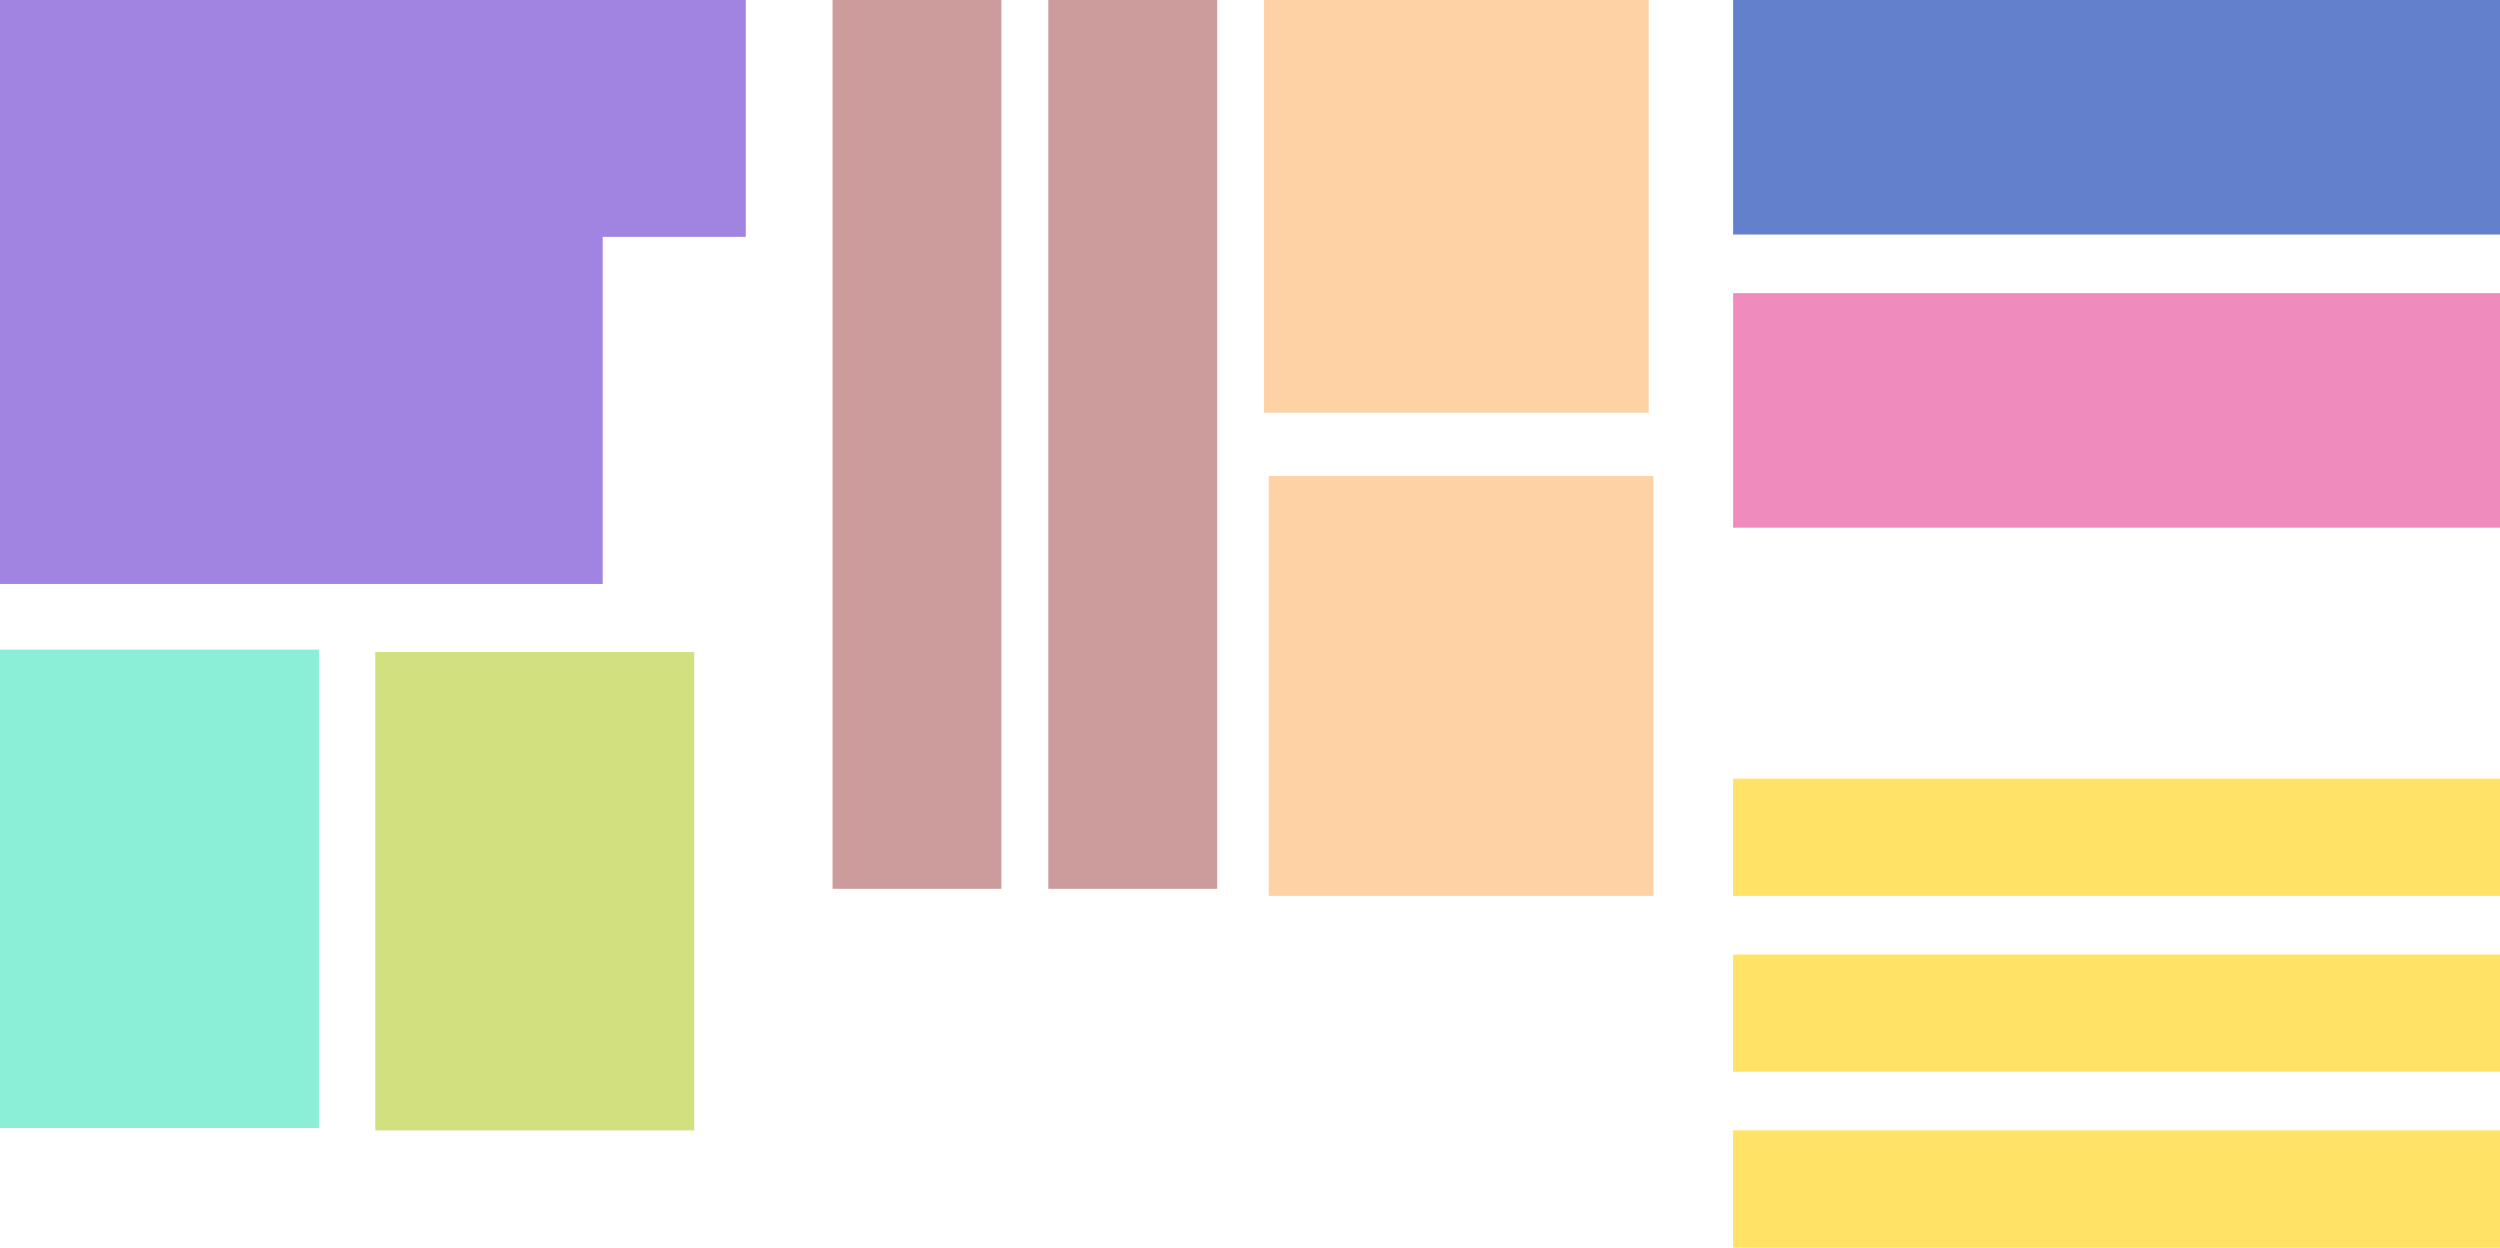
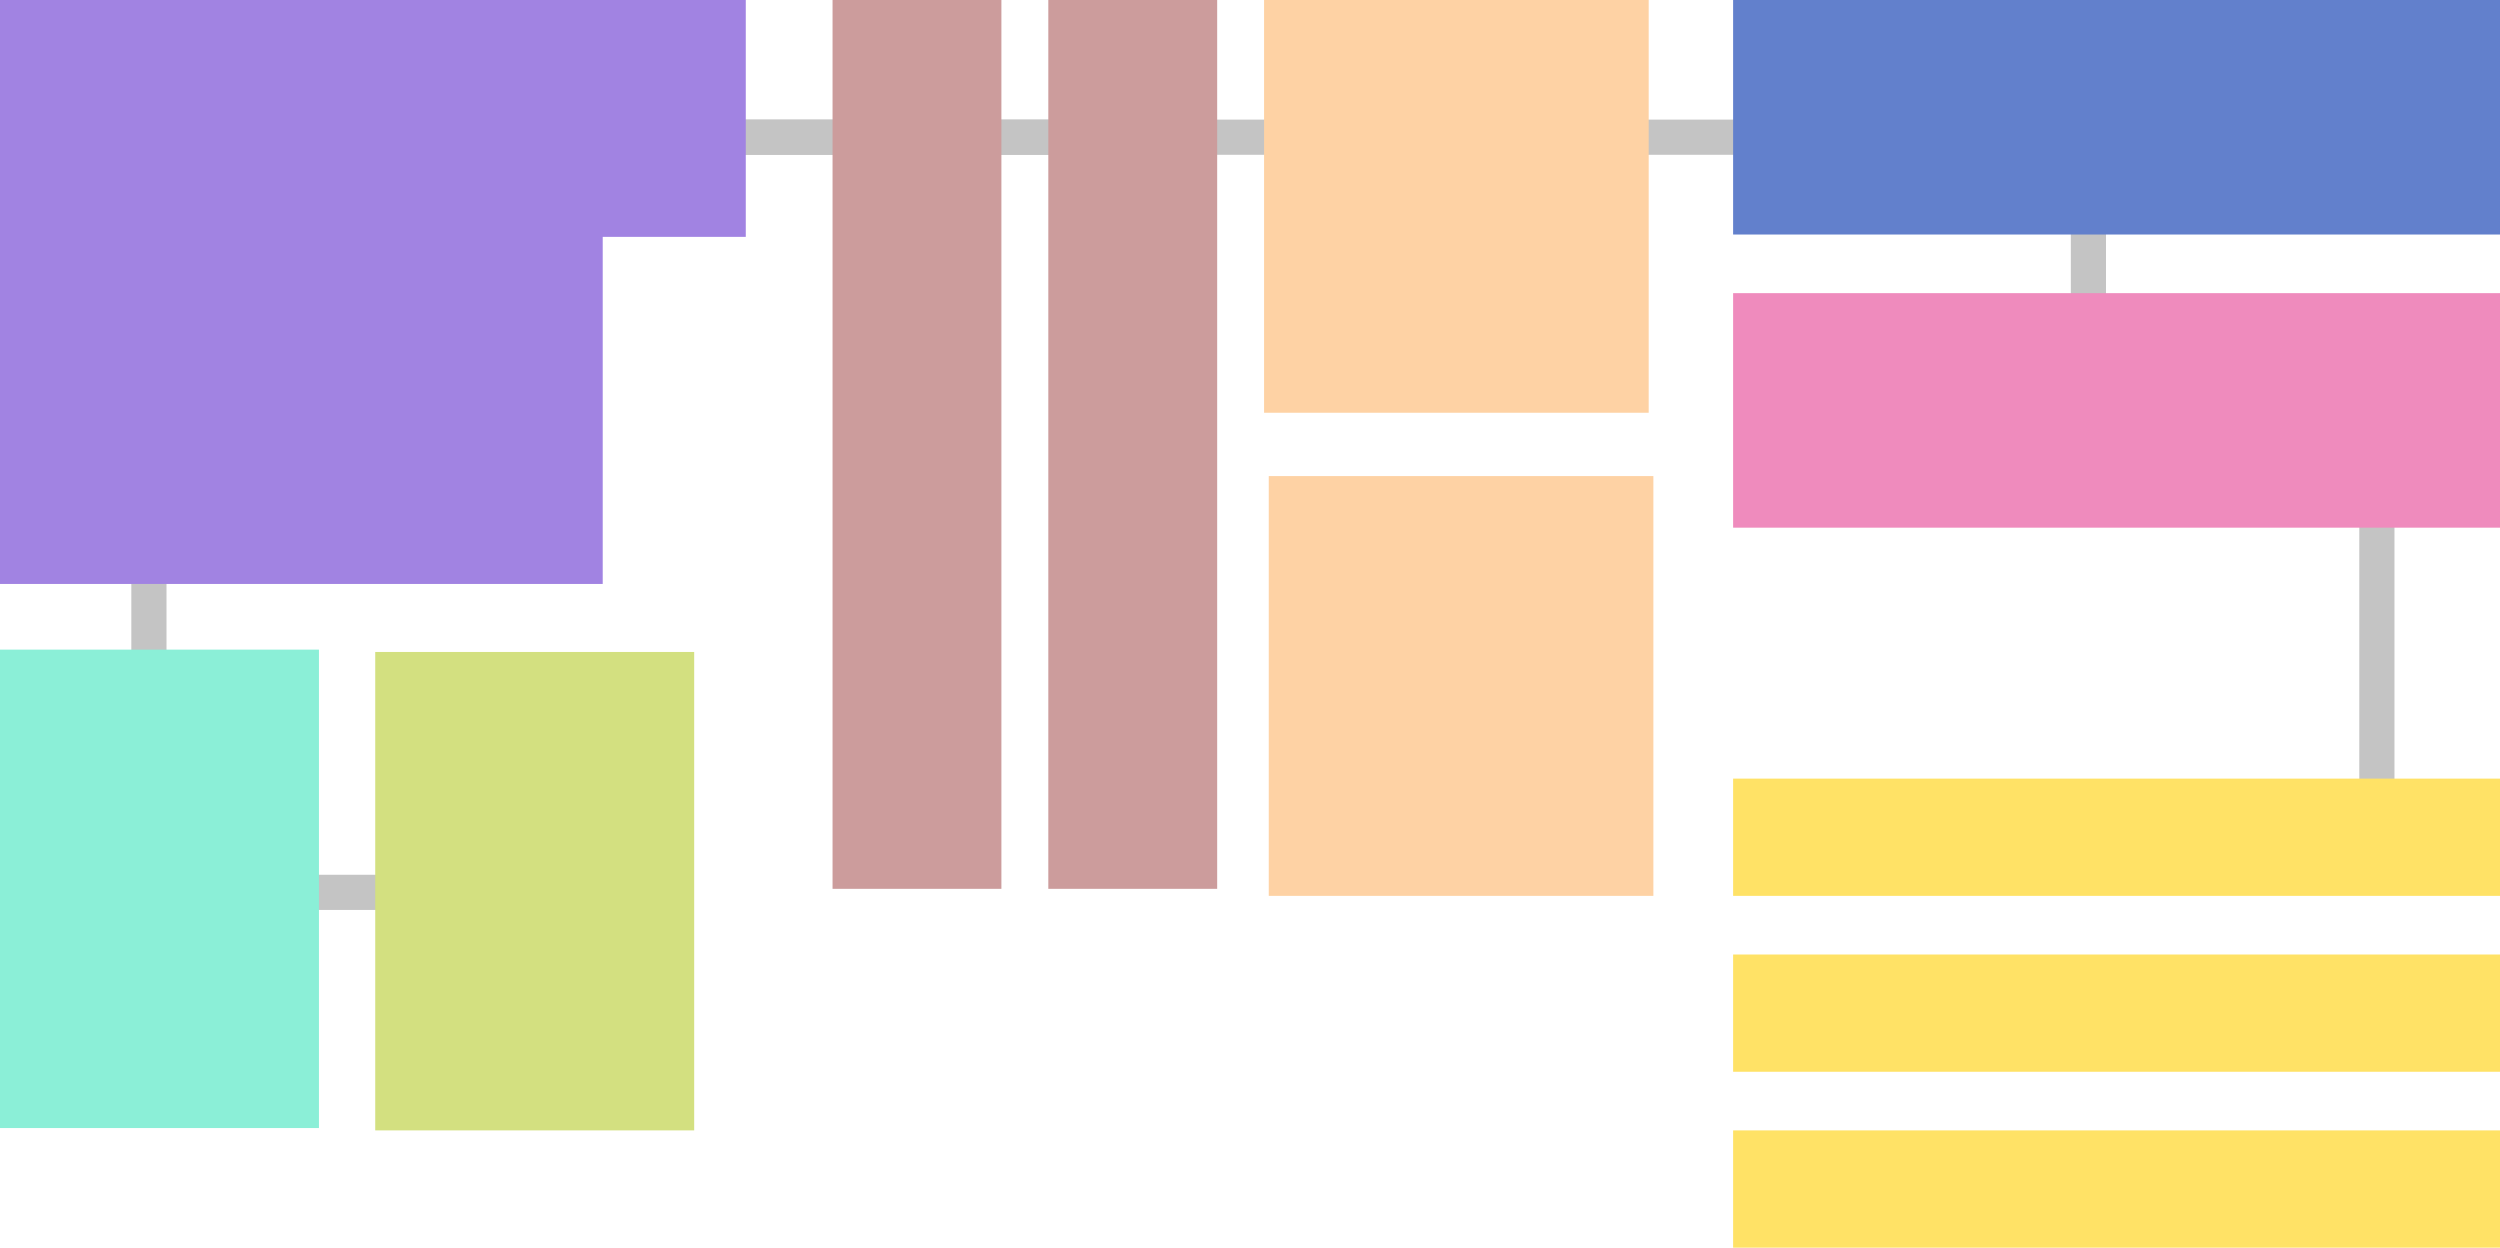
<svg xmlns="http://www.w3.org/2000/svg" width="1066" height="532" viewBox="0 0 1066 532" fill="none">
+   <path d="M3 373H285V388H3V373Z" fill="#C4C4C4" />
+   <path d="M180 51H462V66H180V51Z" fill="#C4C4C4" />
+   <path d="M180 51H804V66H180V51Z" fill="#C4C4C4" />
+   <path d="M56 140H71V383H56V140Z" fill="#C4C4C4" />
+   <path d="M1006 173H1021V356H1006V173Z" fill="#C4C4C4" />
+   <path d="M883 35H898V194H883V35Z" fill="#C4C4C4" />
  <path fill-rule="evenodd" clip-rule="evenodd" d="M257 249H0V0H185H257H318V101H257V249Z" fill="#A183E2" />
  <rect x="447" width="72" height="379" fill="#CC9C9C" />
  <rect x="355" width="72" height="379" fill="#CC9C9C" />
  <rect x="539" width="164" height="176" fill="#FED2A4" />
  <rect x="541" y="203" width="164" height="179" fill="#FED2A4" />
  <rect x="739" width="327" height="100" fill="#6280CC" />
  <rect x="739" y="125" width="327" height="100" fill="#EF8BBD" />
  <rect x="739" y="332" width="327" height="50" fill="#FFE266" />
  <rect x="739" y="407" width="327" height="50" fill="#FFE266" />
  <rect x="739" y="482" width="327" height="50" fill="#FFE266" />
  <rect y="277" width="136" height="204" fill="#8BEFD7" />
  <rect x="160" y="278" width="136" height="204" fill="#D3E080" />
</svg>
